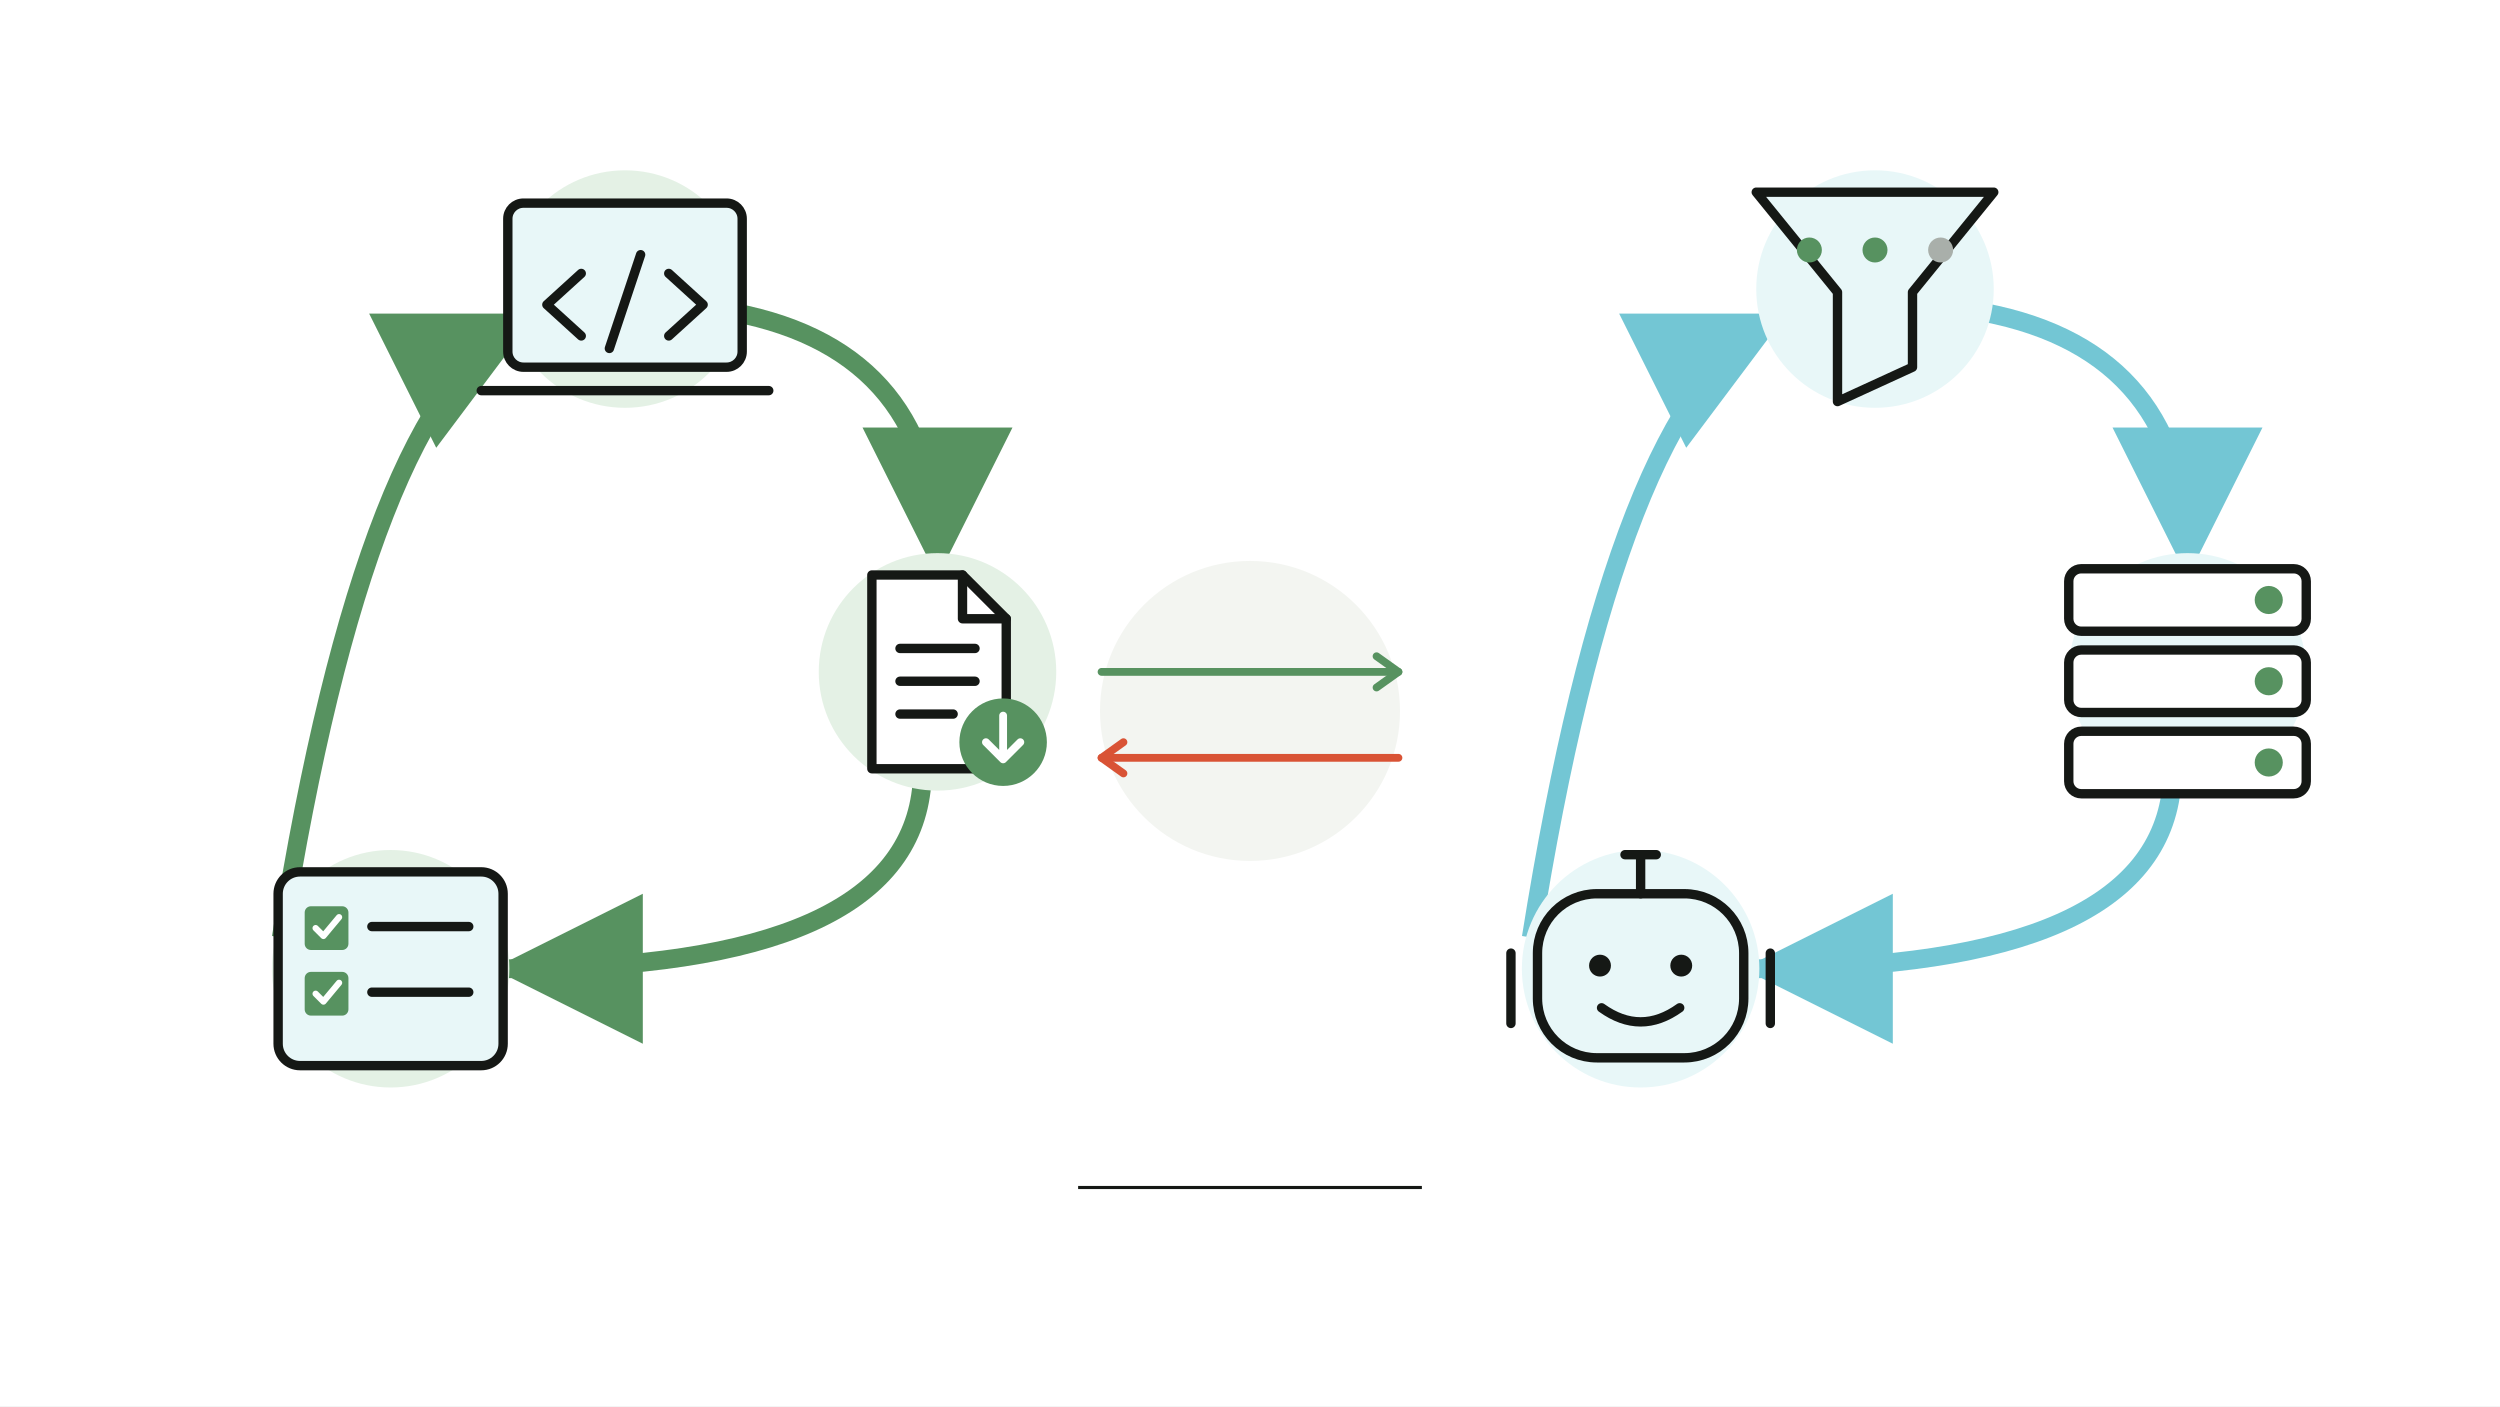
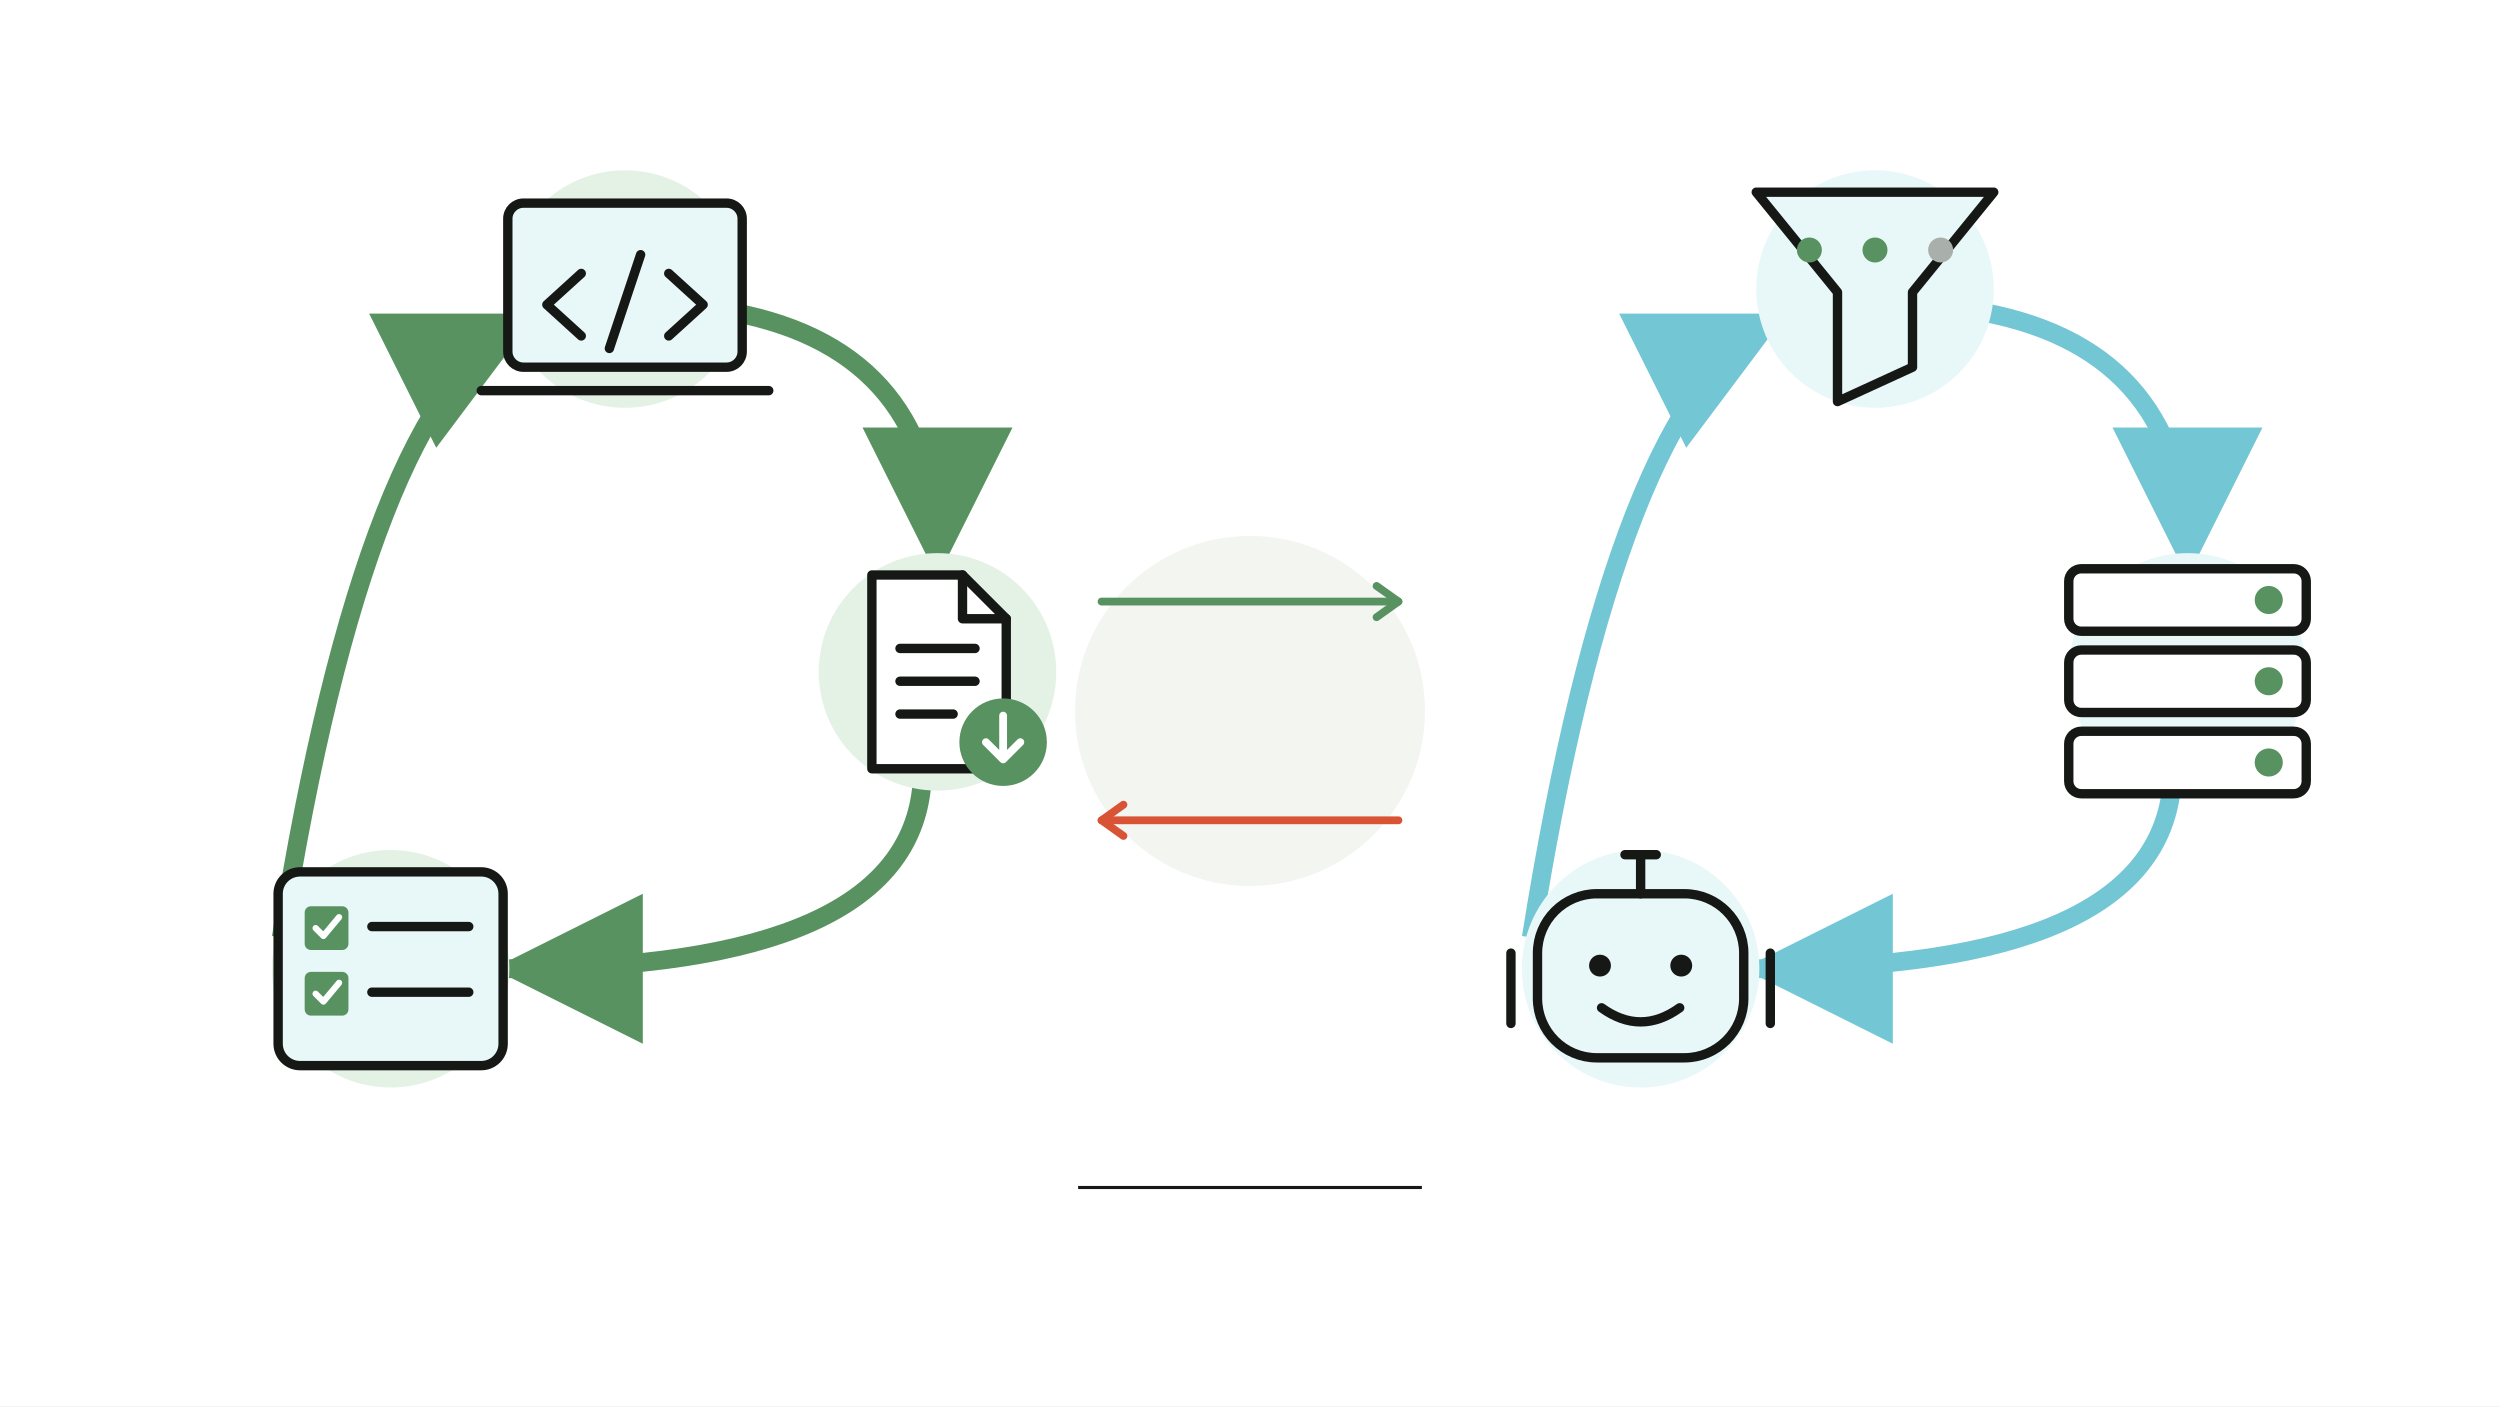
<svg xmlns="http://www.w3.org/2000/svg" viewBox="0 0 1600 900" width="1600" height="900" role="img">
  <g id="art-layer" data-layout="dual-loop" data-style="editorial">
    <rect width="1600" height="900" fill="#fff" />
    <defs>
      <marker id="dual-arrow-0" viewBox="0 0 10 10" refX="9" refY="5" markerWidth="8" markerHeight="8" orient="auto-start-reverse">
        <path d="M0 0l10 5-10 5z" fill="#579260" />
      </marker>
      <marker id="dual-arrow-1" viewBox="0 0 10 10" refX="9" refY="5" markerWidth="8" markerHeight="8" orient="auto-start-reverse">
        <path d="M0 0l10 5-10 5z" fill="#73c6d4" />
      </marker>
    </defs>
-     <circle cx="800" cy="455" r="96" fill="#f3f5f1" />
+     <circle cx="800" cy="455" r="112" fill="#f3f5f1" />
    <g id="dual-loop-present">
      <path d="M470 200Q600 225 600 360" fill="none" stroke="#579260" stroke-width="12" marker-end="url(#dual-arrow-0)" />
      <path d="M590 502Q580 620 325 620" fill="none" stroke="#579260" stroke-width="12" marker-end="url(#dual-arrow-0)" />
      <path d="M180 600Q235 255 335 205" fill="none" stroke="#579260" stroke-width="12" marker-end="url(#dual-arrow-0)" />
      <g id="dual-loop-present-build">
        <circle cx="400" cy="185" r="76" fill="#e4f1e5" />
        <rect x="325" y="130" width="150" height="105" rx="10" fill="#e8f7f8" stroke="#151815" stroke-width="6" stroke-linecap="round" stroke-linejoin="round" />
        <path d="M372 175l-22 20 22 20M428 175l22 20-22 20M410 163l-20 60" fill="none" stroke="#151815" stroke-width="6" stroke-linecap="round" stroke-linejoin="round" />
        <path d="M308 250h184" fill="none" stroke="#151815" stroke-width="6" stroke-linecap="round" stroke-linejoin="round" />
      </g>
      <g id="dual-loop-present-ship">
        <circle cx="600" cy="430" r="76" fill="#e4f1e5" />
        <path d="M558 368h58l28 28v96h-86z" fill="#fff" stroke="#151815" stroke-width="6" stroke-linecap="round" stroke-linejoin="round" />
        <path d="M616 368v28h28M576 415h48M576 436h48M576 457h34" fill="none" stroke="#151815" stroke-width="6" stroke-linecap="round" stroke-linejoin="round" />
        <circle cx="642" cy="475" r="28" fill="#579260" />
        <path d="M642 458v28m0 0-11-11m11 11 11-11" fill="none" stroke="#fff" stroke-width="5" stroke-linecap="round" stroke-linejoin="round" />
      </g>
      <g id="dual-loop-present-support">
        <circle cx="250" cy="620" r="76" fill="#e4f1e5" />
        <rect x="178" y="558" width="144" height="124" rx="14" fill="#e8f7f8" stroke="#151815" stroke-width="6" stroke-linecap="round" stroke-linejoin="round" />
        <g>
          <rect x="195" y="580" width="28" height="28" rx="4" fill="#579260" />
          <path d="M202 594l5 5 10-12" fill="none" stroke="#fff" stroke-width="4" stroke-linecap="round" stroke-linejoin="round" />
        </g>
        <g>
          <rect x="195" y="622" width="28" height="28" rx="4" fill="#579260" />
          <path d="M202 636l5 5 10-12" fill="none" stroke="#fff" stroke-width="4" stroke-linecap="round" stroke-linejoin="round" />
        </g>
        <path d="M238 593h62M238 635h62" fill="none" stroke="#151815" stroke-width="6" stroke-linecap="round" stroke-linejoin="round" />
      </g>
    </g>
    <g id="dual-loop-future">
      <path d="M1270 200Q1400 225 1400 360" fill="none" stroke="#73c6d4" stroke-width="12" marker-end="url(#dual-arrow-1)" />
      <path d="M1390 502Q1380 620 1125 620" fill="none" stroke="#73c6d4" stroke-width="12" marker-end="url(#dual-arrow-1)" />
      <path d="M980 600Q1035 255 1135 205" fill="none" stroke="#73c6d4" stroke-width="12" marker-end="url(#dual-arrow-1)" />
      <g id="dual-loop-future-observe">
        <circle cx="1200" cy="185" r="76" fill="#e8f7f8" />
        <path d="M1124 123H1276L1224 187V235L1176 257V187Z" fill="#e8f7f8" stroke="#151815" stroke-width="6" stroke-linecap="round" stroke-linejoin="round" />
        <circle cx="1158" cy="160" r="8" fill="#579260" />
        <circle cx="1200" cy="160" r="8" fill="#579260" />
        <circle cx="1242" cy="160" r="8" fill="#a9afaa" />
      </g>
      <g id="dual-loop-future-systematize">
        <circle cx="1400" cy="430" r="76" fill="#e8f7f8" />
        <rect x="1324" y="364" width="152" height="40" rx="8" fill="#fff" stroke="#151815" stroke-width="6" stroke-linecap="round" stroke-linejoin="round" />
        <rect x="1324" y="416" width="152" height="40" rx="8" fill="#fff" stroke="#151815" stroke-width="6" stroke-linecap="round" stroke-linejoin="round" />
        <rect x="1324" y="468" width="152" height="40" rx="8" fill="#fff" stroke="#151815" stroke-width="6" stroke-linecap="round" stroke-linejoin="round" />
        <circle cx="1452" cy="384" r="9" fill="#579260" />
        <circle cx="1452" cy="436" r="9" fill="#579260" />
        <circle cx="1452" cy="488" r="9" fill="#579260" />
      </g>
      <g id="dual-loop-future-explore">
        <circle cx="1050" cy="620" r="76" fill="#e8f7f8" />
        <rect x="984" y="572" width="132" height="105" rx="38" fill="#e8f7f8" stroke="#151815" stroke-width="6" stroke-linecap="round" stroke-linejoin="round" />
        <path d="M1050 572v-25m-10 0h20" fill="none" stroke="#151815" stroke-width="6" stroke-linecap="round" stroke-linejoin="round" />
        <circle cx="1024" cy="618" r="7" fill="#151815" />
        <circle cx="1076" cy="618" r="7" fill="#151815" />
        <path d="M1025 645q25 18 50 0" fill="none" stroke="#151815" stroke-width="6" stroke-linecap="round" stroke-linejoin="round" />
        <path d="M967 610v45M1133 610v45" fill="none" stroke="#151815" stroke-width="6" stroke-linecap="round" stroke-linejoin="round" />
      </g>
    </g>
-     <path d="M705 430L895 430" fill="none" stroke="#579260" stroke-width="5" stroke-linecap="round" />
-     <path d="M881 440L895 430L881 420" fill="none" stroke="#579260" stroke-width="5" stroke-linecap="round" stroke-linejoin="round" />
-     <path d="M895 485L705 485" fill="none" stroke="#d95335" stroke-width="5" stroke-linecap="round" />
-     <path d="M719 475L705 485L719 495" fill="none" stroke="#d95335" stroke-width="5" stroke-linecap="round" stroke-linejoin="round" />
+     <path d="M705 385L895 385" fill="none" stroke="#579260" stroke-width="5" stroke-linecap="round" />
+     <path d="M881 395L895 385L881 375" fill="none" stroke="#579260" stroke-width="5" stroke-linecap="round" stroke-linejoin="round" />
+     <path d="M895 525L705 525" fill="none" stroke="#d95335" stroke-width="5" stroke-linecap="round" />
+     <path d="M719 515L705 525L719 535" fill="none" stroke="#d95335" stroke-width="5" stroke-linecap="round" stroke-linejoin="round" />
    <path d="M690 760h220" stroke="#151815" stroke-width="2" />
  </g>
</svg>
